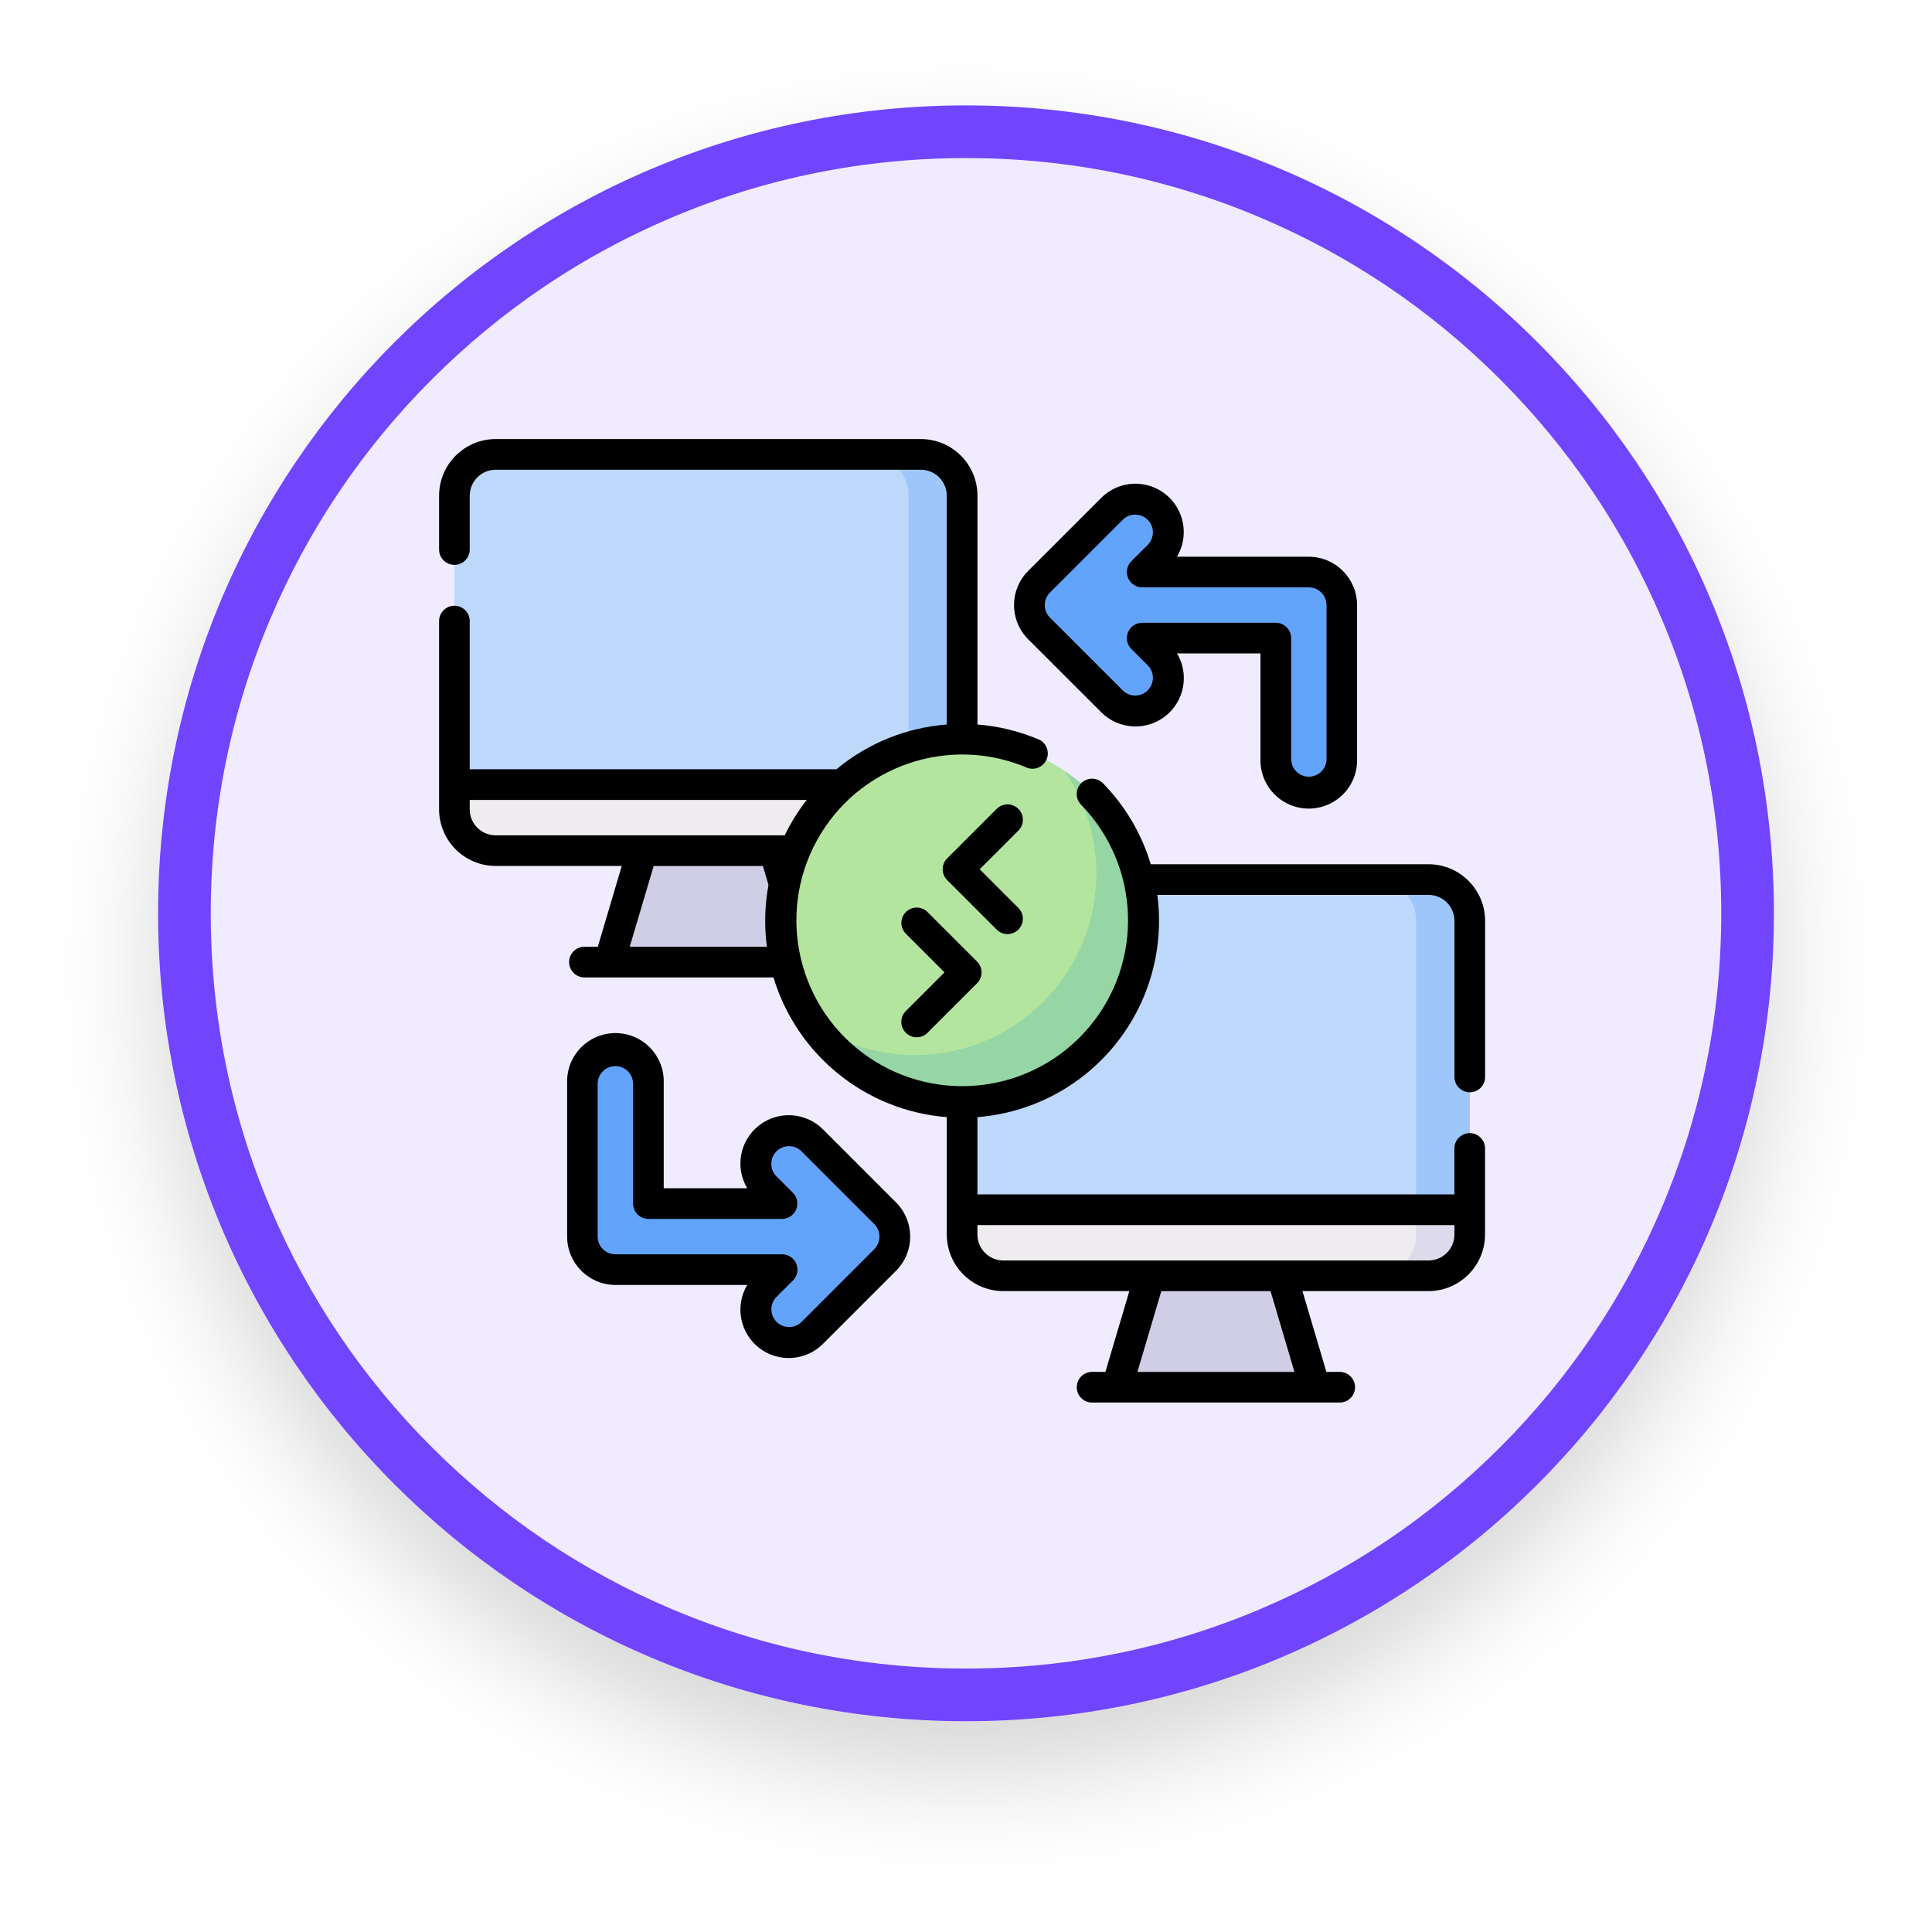
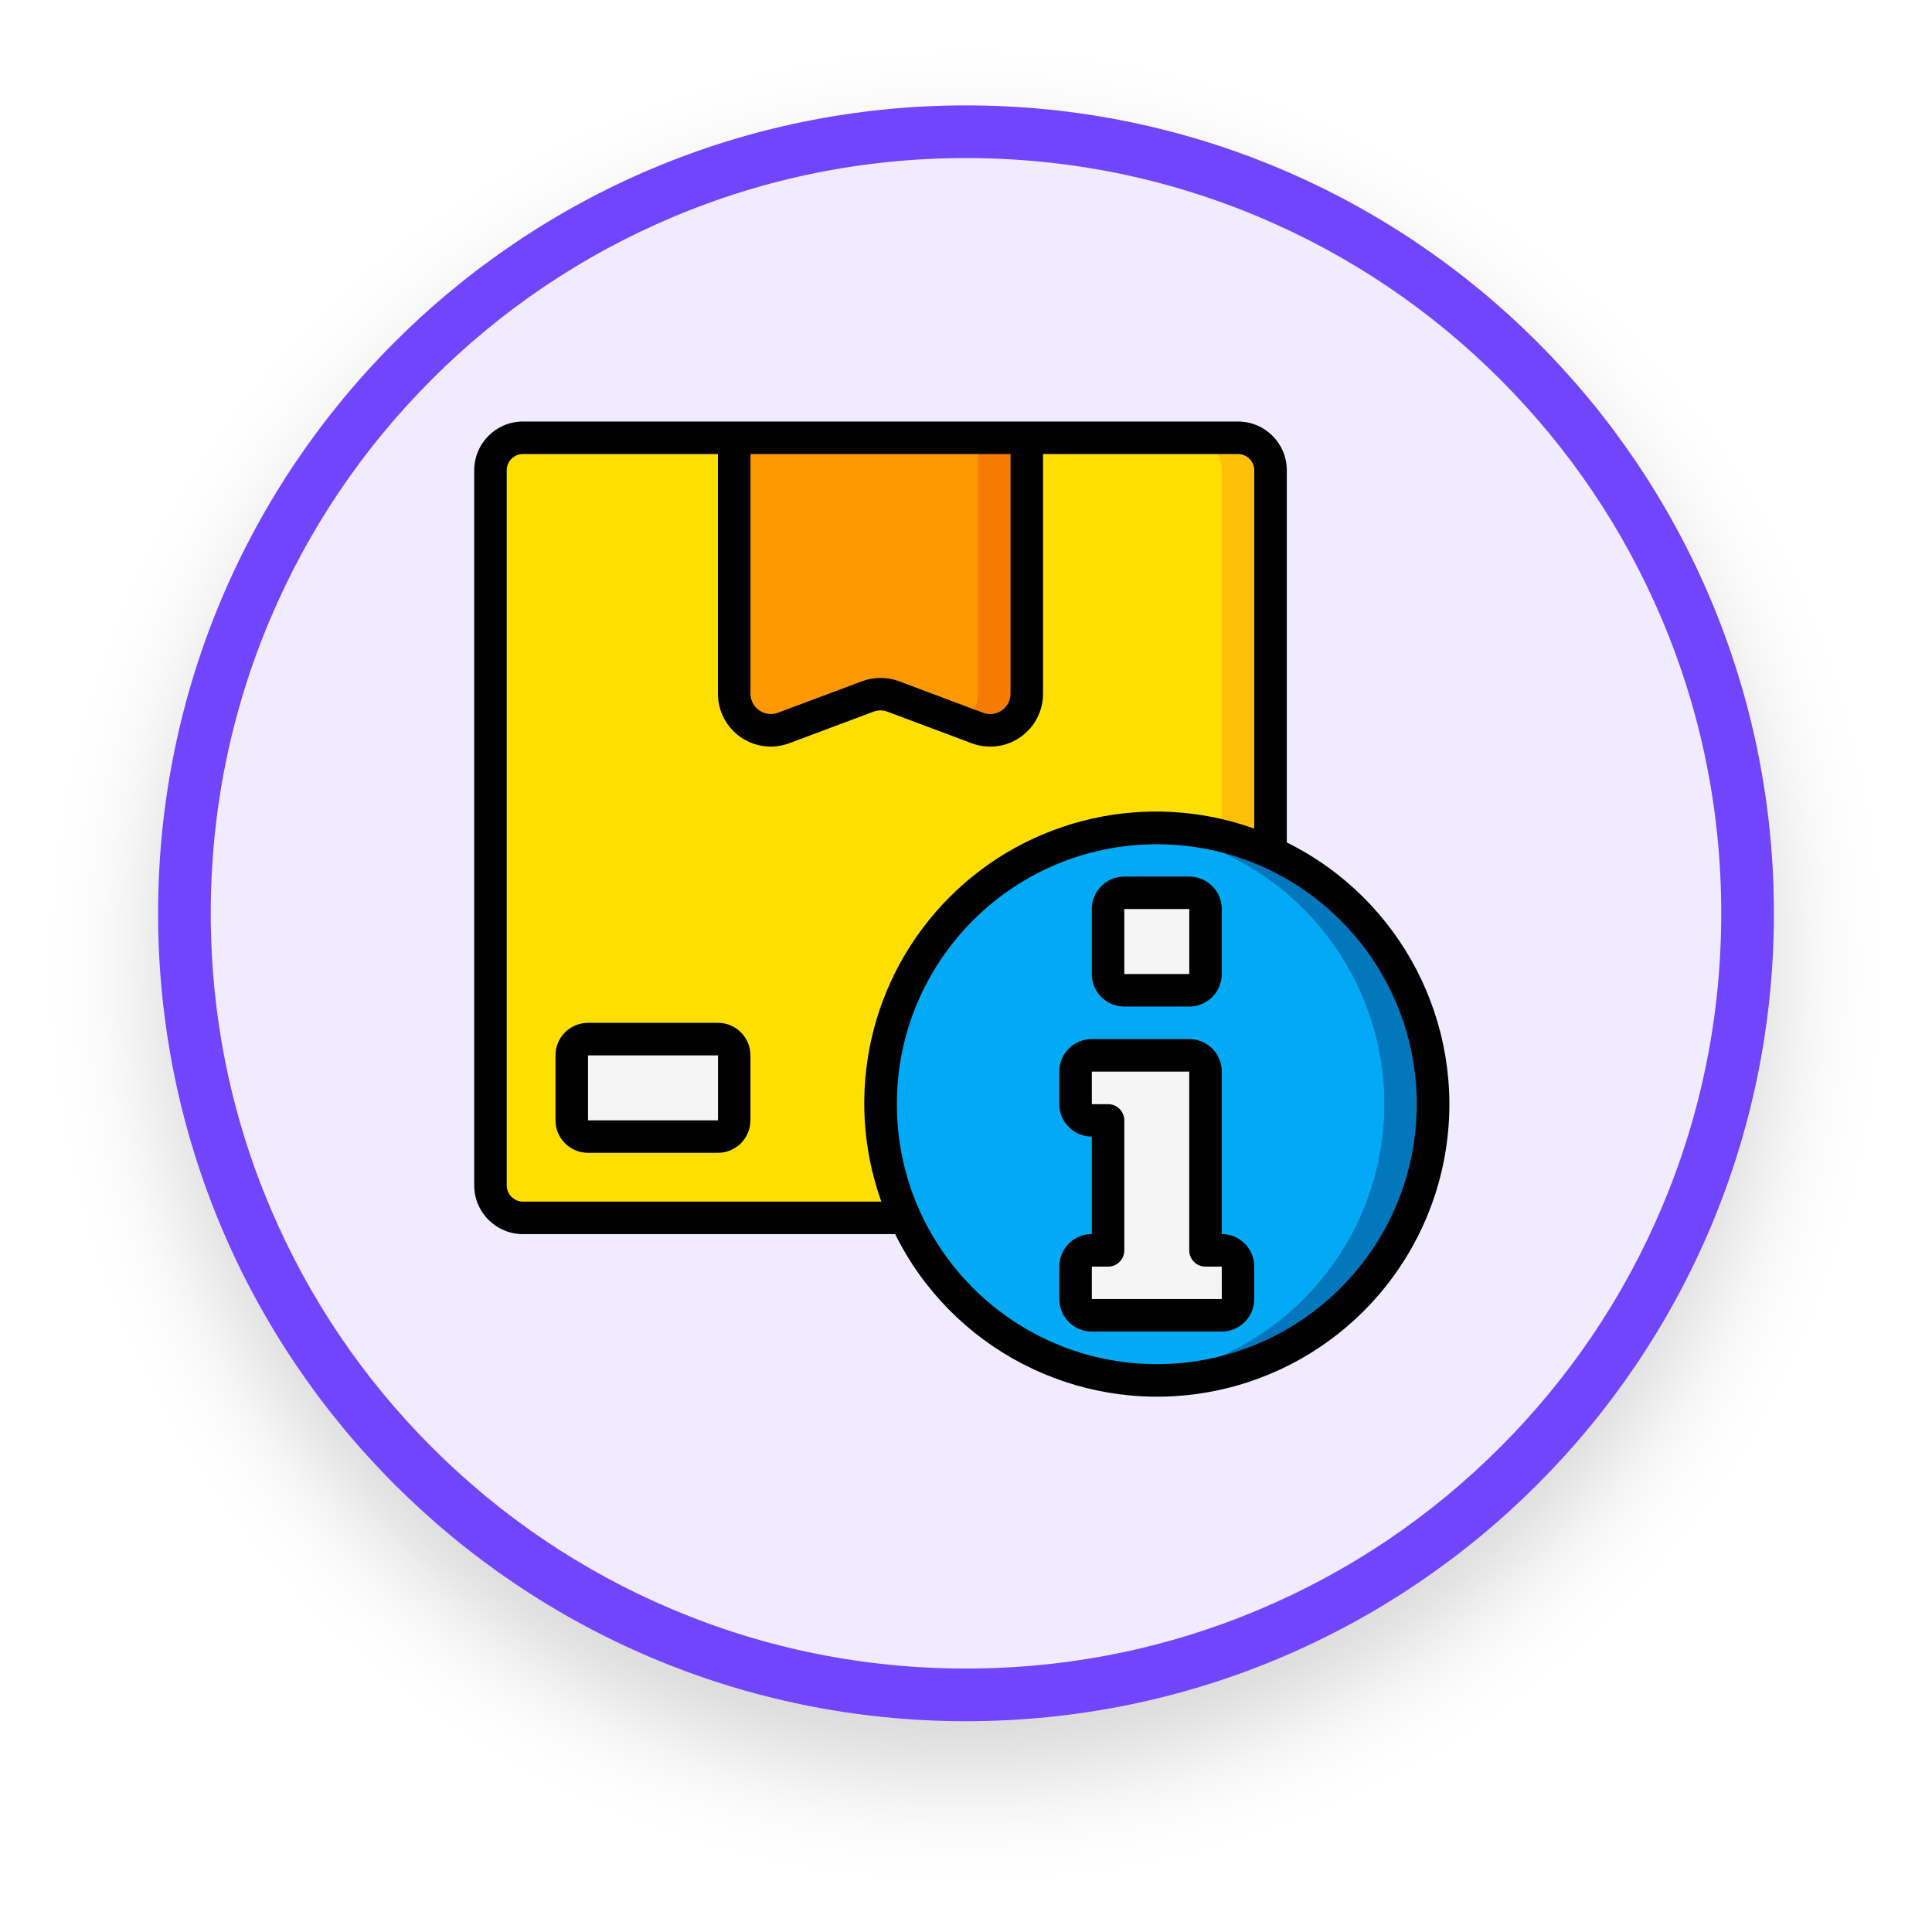
<svg xmlns="http://www.w3.org/2000/svg" width="110" height="110" viewBox="0 0 110 110">
  <defs>
    <filter id="Trazado_982547" x="0" y="0" width="110" height="110" filterUnits="userSpaceOnUse">
      <feOffset dy="3" input="SourceAlpha" />
      <feGaussianBlur stdDeviation="3" result="blur" />
      <feFlood flood-opacity="0.161" />
      <feComposite operator="in" in2="blur" />
      <feComposite in="SourceGraphic" />
    </filter>
  </defs>
-   <g id="Grupo_1162999" data-name="Grupo 1162999" transform="translate(-1042 -1437)">
-     <g id="Grupo_1161781" data-name="Grupo 1161781" transform="translate(242 -2901)">
-       <g id="Grupo_1157015" data-name="Grupo 1157015" transform="translate(0 3549)">
-         <g id="Grupo_1155792" data-name="Grupo 1155792" transform="translate(-1 -3894.666)">
-           <g id="Grupo_1154703" data-name="Grupo 1154703" transform="translate(0 1465.666)">
-             <g id="Grupo_1150789" data-name="Grupo 1150789" transform="translate(3 2320)">
-               <g id="Grupo_1154212" data-name="Grupo 1154212" transform="translate(-236 -5809)">
-                 <g id="Grupo_1152583" data-name="Grupo 1152583" transform="translate(1043 6713)">
-                   <g id="Grupo_1146973" data-name="Grupo 1146973" transform="translate(0 0)">
-                     <g id="Grupo_1146954" data-name="Grupo 1146954">
-                       <g transform="matrix(1, 0, 0, 1, -9, -6)" filter="url(#Trazado_982547)">
-                         <g id="Trazado_982547-2" data-name="Trazado 982547" transform="translate(9 6)" fill="#f0ebfe">
-                           <path d="M 46 90.5 C 39.992 90.5 34.164 89.324 28.679 87.003 C 23.38 84.762 18.621 81.553 14.534 77.466 C 10.446 73.379 7.238 68.62 4.996 63.321 C 2.676 57.836 1.5 52.008 1.5 46 C 1.5 39.992 2.676 34.164 4.996 28.679 C 7.238 23.38 10.446 18.621 14.534 14.534 C 18.621 10.446 23.38 7.238 28.679 4.996 C 34.164 2.676 39.992 1.5 46 1.5 C 52.008 1.5 57.836 2.676 63.321 4.996 C 68.62 7.238 73.379 10.446 77.466 14.534 C 81.554 18.621 84.762 23.38 87.004 28.679 C 89.324 34.164 90.5 39.992 90.5 46 C 90.5 52.008 89.324 57.836 87.004 63.321 C 84.762 68.62 81.554 73.379 77.466 77.466 C 73.379 81.553 68.62 84.762 63.321 87.003 C 57.836 89.324 52.008 90.5 46 90.5 Z" stroke="none" />
-                           <path d="M 46 3 C 40.194 3 34.563 4.136 29.263 6.378 C 24.143 8.544 19.544 11.644 15.594 15.594 C 11.644 19.544 8.544 24.143 6.378 29.263 C 4.136 34.563 3 40.194 3 46 C 3 51.806 4.136 57.437 6.378 62.737 C 8.544 67.857 11.644 72.455 15.594 76.405 C 19.544 80.355 24.143 83.456 29.263 85.622 C 34.563 87.863 40.194 89 46 89 C 51.806 89 57.437 87.863 62.737 85.622 C 67.857 83.456 72.456 80.355 76.406 76.405 C 80.356 72.455 83.456 67.857 85.622 62.737 C 87.864 57.437 89 51.806 89 46 C 89 40.194 87.864 34.563 85.622 29.263 C 83.456 24.143 80.356 19.544 76.406 15.594 C 72.456 11.644 67.857 8.544 62.737 6.378 C 57.437 4.136 51.806 3 46 3 M 46 -7.62939453125e-06 C 71.405 -7.62939453125e-06 92 20.595 92 46 C 92 71.405 71.405 92 46 92 C 20.595 92 0 71.405 0 46 C 0 20.595 20.595 -7.62939453125e-06 46 -7.62939453125e-06 Z" stroke="none" fill="#7145fe" />
+   <g id="Grupo_1164150" data-name="Grupo 1164150" transform="translate(-1079 -2521)">
+     <g id="Grupo_1163919" data-name="Grupo 1163919" transform="translate(279 -8103)">
+       <g id="Grupo_1162274" data-name="Grupo 1162274" transform="translate(0 6286)">
+         <g id="Grupo_1157015" data-name="Grupo 1157015" transform="translate(0 3549)">
+           <g id="Grupo_1155792" data-name="Grupo 1155792" transform="translate(-1 -3894.666)">
+             <g id="Grupo_1154703" data-name="Grupo 1154703" transform="translate(0 1465.666)">
+               <g id="Grupo_1150789" data-name="Grupo 1150789" transform="translate(3 2320)">
+                 <g id="Grupo_1154212" data-name="Grupo 1154212" transform="translate(-236 -5809)">
+                   <g id="Grupo_1152583" data-name="Grupo 1152583" transform="translate(1043 6713)">
+                     <g id="Grupo_1146973" data-name="Grupo 1146973" transform="translate(0 0)">
+                       <g id="Grupo_1146954" data-name="Grupo 1146954">
+                         <g transform="matrix(1, 0, 0, 1, -9, -6)" filter="url(#Trazado_982547)">
+                           <g id="Trazado_982547-2" data-name="Trazado 982547" transform="translate(9 6)" fill="#f0ebfe">
+                             <path d="M 46 90.5 C 39.992 90.5 34.164 89.324 28.679 87.003 C 23.38 84.762 18.621 81.553 14.534 77.466 C 10.446 73.379 7.238 68.62 4.996 63.321 C 2.676 57.836 1.5 52.008 1.5 46 C 1.5 39.992 2.676 34.164 4.996 28.679 C 7.238 23.38 10.446 18.621 14.534 14.534 C 18.621 10.446 23.38 7.238 28.679 4.996 C 34.164 2.676 39.992 1.5 46 1.5 C 52.008 1.5 57.836 2.676 63.321 4.996 C 68.62 7.238 73.379 10.446 77.466 14.534 C 81.554 18.621 84.762 23.38 87.004 28.679 C 89.324 34.164 90.5 39.992 90.5 46 C 90.5 52.008 89.324 57.836 87.004 63.321 C 84.762 68.62 81.554 73.379 77.466 77.466 C 73.379 81.553 68.62 84.762 63.321 87.003 C 57.836 89.324 52.008 90.5 46 90.5 Z" stroke="none" />
+                             <path d="M 46 3 C 40.194 3 34.563 4.136 29.263 6.378 C 24.143 8.544 19.544 11.644 15.594 15.594 C 11.644 19.544 8.544 24.143 6.378 29.263 C 4.136 34.563 3 40.194 3 46 C 3 51.806 4.136 57.437 6.378 62.737 C 8.544 67.857 11.644 72.455 15.594 76.405 C 19.544 80.355 24.143 83.456 29.263 85.622 C 34.563 87.863 40.194 89 46 89 C 51.806 89 57.437 87.863 62.737 85.622 C 67.857 83.456 72.456 80.355 76.406 76.405 C 80.356 72.455 83.456 67.857 85.622 62.737 C 87.864 57.437 89 51.806 89 46 C 89 40.194 87.864 34.563 85.622 29.263 C 83.456 24.143 80.356 19.544 76.406 15.594 C 72.456 11.644 67.857 8.544 62.737 6.378 C 57.437 4.136 51.806 3 46 3 M 46 -7.62939453125e-06 C 71.405 -7.62939453125e-06 92 20.595 92 46 C 92 71.405 71.405 92 46 92 C 20.595 92 0 71.405 0 46 C 0 20.595 20.595 -7.62939453125e-06 46 -7.62939453125e-06 Z" stroke="none" fill="#7145fe" />
+                           </g>
                        </g>
                      </g>
                    </g>
                  </g>
                </g>
              </g>
            </g>
          </g>
        </g>
      </g>
    </g>
-     <g id="acceso-remoto" transform="translate(1067 1441.798)">
-       <g id="Grupo_1162995" data-name="Grupo 1162995" transform="translate(0.872 21.075)">
-         <g id="Grupo_1162985" data-name="Grupo 1162985" transform="translate(0 0)">
-           <g id="Grupo_1162980" data-name="Grupo 1162980">
-             <path id="Trazado_997386" data-name="Trazado 997386" d="M36.406,46.506H7.5V30.055A2.35,2.35,0,0,1,9.85,27.7H34.056a2.35,2.35,0,0,1,2.35,2.35Z" transform="translate(-7.5 -27.705)" fill="#bed8fb" />
-           </g>
-           <g id="Grupo_1162981" data-name="Grupo 1162981" transform="translate(0 18.801)">
-             <path id="Trazado_997387" data-name="Trazado 997387" d="M34.056,193.091H9.85a2.35,2.35,0,0,1-2.35-2.35v-1.41H36.406v1.41A2.35,2.35,0,0,1,34.056,193.091Z" transform="translate(-7.5 -189.331)" fill="#efecef" />
-           </g>
-           <g id="Grupo_1162982" data-name="Grupo 1162982" transform="translate(23.501)">
-             <path id="Trazado_997388" data-name="Trazado 997388" d="M212.588,27.7h-3.055a2.35,2.35,0,0,1,2.35,2.35v16.45h3.055V30.055a2.35,2.35,0,0,0-2.35-2.35Z" transform="translate(-209.533 -27.705)" fill="#9dc6fb" />
-           </g>
-           <g id="Grupo_1162983" data-name="Grupo 1162983" transform="translate(23.501 18.801)">
-             <path id="Trazado_997389" data-name="Trazado 997389" d="M211.883,189.331v1.41a2.35,2.35,0,0,1-2.35,2.35h3.055a2.35,2.35,0,0,0,2.35-2.35v-1.41Z" transform="translate(-209.533 -189.331)" fill="#dddaec" />
-           </g>
-           <g id="Grupo_1162984" data-name="Grupo 1162984" transform="translate(8.813 22.561)">
-             <path id="Trazado_997390" data-name="Trazado 997390" d="M94.542,228l-1.88-6.345h-7.52L83.262,228Z" transform="translate(-83.262 -221.656)" fill="#d0cee7" />
-           </g>
-         </g>
-         <g id="Grupo_1162991" data-name="Grupo 1162991" transform="translate(28.906 24.206)">
-           <g id="Grupo_1162986" data-name="Grupo 1162986">
-             <path id="Trazado_997391" data-name="Trazado 997391" d="M284.906,254.6H256v-16.45a2.35,2.35,0,0,1,2.35-2.35h24.206a2.35,2.35,0,0,1,2.35,2.35Z" transform="translate(-256 -235.798)" fill="#bed8fb" />
-           </g>
-           <g id="Grupo_1162987" data-name="Grupo 1162987" transform="translate(0 18.801)">
-             <path id="Trazado_997392" data-name="Trazado 997392" d="M282.556,401.184H258.35a2.35,2.35,0,0,1-2.35-2.35v-1.41h28.906v1.41A2.35,2.35,0,0,1,282.556,401.184Z" transform="translate(-256 -397.424)" fill="#efecef" />
-           </g>
-           <g id="Grupo_1162988" data-name="Grupo 1162988" transform="translate(23.501)">
-             <path id="Trazado_997393" data-name="Trazado 997393" d="M461.088,235.8h-3.055a2.35,2.35,0,0,1,2.35,2.35V254.6h3.055v-16.45A2.35,2.35,0,0,0,461.088,235.8Z" transform="translate(-458.033 -235.798)" fill="#9dc6fb" />
-           </g>
-           <g id="Grupo_1162989" data-name="Grupo 1162989" transform="translate(23.501 18.801)">
-             <path id="Trazado_997394" data-name="Trazado 997394" d="M460.383,397.424v1.41a2.35,2.35,0,0,1-2.35,2.35h3.055a2.35,2.35,0,0,0,2.35-2.35v-1.41Z" transform="translate(-458.033 -397.424)" fill="#dddaec" />
-           </g>
-           <g id="Grupo_1162990" data-name="Grupo 1162990" transform="translate(8.813 22.561)">
-             <path id="Trazado_997395" data-name="Trazado 997395" d="M343.042,436.094l-1.88-6.345h-7.52l-1.88,6.345Z" transform="translate(-331.762 -429.749)" fill="#d0cee7" />
-           </g>
-         </g>
-         <g id="Grupo_1162994" data-name="Grupo 1162994" transform="translate(18.566 16.215)">
-           <g id="Grupo_1162992" data-name="Grupo 1162992">
-             <circle id="Elipse_12223" data-name="Elipse 12223" cx="10.34" cy="10.34" r="10.34" fill="#b3e59f" />
-           </g>
-           <g id="Grupo_1162993" data-name="Grupo 1162993" transform="translate(1.806 1.806)">
-             <path id="Trazado_997396" data-name="Trazado 997396" d="M197,182.633A10.335,10.335,0,0,1,182.632,197,10.337,10.337,0,1,0,197,182.633Z" transform="translate(-182.632 -182.633)" fill="#95d6a4" />
-           </g>
+     <g id="parcela" transform="translate(1106 2545)">
+       <g id="Icons" transform="translate(0.925 0.925)">
+         <path id="Trazado_999236" data-name="Trazado 999236" d="M45.415,2.851V24.6A15.73,15.73,0,0,0,24.6,45.415H2.851A1.856,1.856,0,0,1,1,43.564V2.851A1.856,1.856,0,0,1,2.851,1H43.564a1.856,1.856,0,0,1,1.851,1.851Z" transform="translate(-1 -1)" fill="#ffdf00" />
+         <path id="Trazado_999237" data-name="Trazado 999237" d="M46.776,1H44a1.856,1.856,0,0,1,1.851,1.851V23.662a15.515,15.515,0,0,1,2.776.943V2.851A1.856,1.856,0,0,0,46.776,1Z" transform="translate(-4.212 -1)" fill="#fec108" />
+         <path id="Trazado_999238" data-name="Trazado 999238" d="M29.843,17.521l-4.784-1.794a2.082,2.082,0,0,0-1.462,0l-4.784,1.794A2.082,2.082,0,0,1,16,15.572V1H32.656V15.572a2.082,2.082,0,0,1-2.813,1.95Z" transform="translate(-2.12 -1)" fill="#ff9801" />
+         <path id="Trazado_999239" data-name="Trazado 999239" d="M30.933,1V15.572a2.06,2.06,0,0,1-.833,1.653l.792.3a2.082,2.082,0,0,0,2.817-1.95V1Z" transform="translate(-3.174 -1)" fill="#f57c00" />
+         <rect id="Rectángulo_412310" data-name="Rectángulo 412310" width="9" height="6" rx="1" transform="translate(5.075 34.075)" fill="#f5f5f5" />
+         <path id="Trazado_999240" data-name="Trazado 999240" d="M56.46,40.73A15.735,15.735,0,1,1,47.207,26.4,15.735,15.735,0,0,1,56.46,40.73Z" transform="translate(-2.792 -2.793)" fill="#02a9f4" />
+         <path id="Trazado_999241" data-name="Trazado 999241" d="M48.362,26.4A15.587,15.587,0,0,0,41.884,25c-.484,0-.96.03-1.432.072A15.529,15.529,0,0,1,45.586,26.4a15.723,15.723,0,0,1-5.11,29.994c.463.042.934.069,1.409.069A15.73,15.73,0,0,0,48.362,26.4Z" transform="translate(-3.947 -2.793)" fill="#0377bc" />
+         <g id="Grupo_1164149" data-name="Grupo 1164149" transform="translate(33.311 25.909)">
+           <path id="Trazado_999242" data-name="Trazado 999242" d="M46.253,51.029V52.88a.925.925,0,0,1-.925.925h-7.4A.925.925,0,0,1,37,52.88V51.029a.925.925,0,0,1,.925-.925h.925V42.7h-.925A.925.925,0,0,1,37,41.776V39.925A.925.925,0,0,1,37.925,39h5.552a.925.925,0,0,1,.925.925V50.1h.925A.925.925,0,0,1,46.253,51.029Z" transform="translate(-37 -29.747)" fill="#f5f5f5" />
+           <rect id="Rectángulo_412311" data-name="Rectángulo 412311" width="6" height="5" rx="1" transform="translate(1.764 0.167)" fill="#f5f5f5" />
        </g>
      </g>
-       <g id="Grupo_1162996" data-name="Grupo 1162996" transform="translate(33.611 23.611)">
-         <path id="Trazado_997397" data-name="Trazado 997397" d="M289.5,54.224l4.161-4.161a1.88,1.88,0,0,1,2.659,2.659l-.952.952h9.489a1.88,1.88,0,0,1,1.88,1.88v8.731a1.88,1.88,0,0,1-3.76,0V57.433h-7.609l.952.952a1.88,1.88,0,0,1-2.659,2.659L289.5,56.883A1.88,1.88,0,0,1,289.5,54.224Z" transform="translate(-288.949 -49.512)" fill="#62a4fb" />
-       </g>
-       <g id="Grupo_1162997" data-name="Grupo 1162997" transform="translate(8.158 54.997)">
-         <path id="Trazado_997398" data-name="Trazado 997398" d="M87.367,331.271l-4.161,4.161a1.88,1.88,0,1,1-2.659-2.659l.952-.952H72.01a1.88,1.88,0,0,1-1.88-1.88V321.21a1.88,1.88,0,1,1,3.76,0v6.851H81.5l-.952-.952a1.88,1.88,0,1,1,2.659-2.659l4.161,4.161A1.88,1.88,0,0,1,87.367,331.271Z" transform="translate(-70.13 -319.33)" fill="#62a4fb" />
-       </g>
-       <g id="Grupo_1162998" data-name="Grupo 1162998" transform="translate(0 20.202)">
-         <path id="Trazado_997399" data-name="Trazado 997399" d="M58.684,57.392a.872.872,0,0,0,.872-.872V47.63a3.226,3.226,0,0,0-3.222-3.222H40.52A11.176,11.176,0,0,0,37.8,39.8a.872.872,0,0,0-1.248,1.219,9.441,9.441,0,1,1-3.061-2.1.872.872,0,0,0,.686-1.6,11.1,11.1,0,0,0-3.524-.865V23.425A3.226,3.226,0,0,0,27.428,20.2H3.222A3.226,3.226,0,0,0,0,23.425V26.49a.872.872,0,0,0,1.745,0V23.425a1.48,1.48,0,0,1,1.477-1.478H27.428a1.48,1.48,0,0,1,1.477,1.478V36.452A11.161,11.161,0,0,0,22.625,39H1.745V30.562a.872.872,0,0,0-1.745,0V41.285a3.226,3.226,0,0,0,3.222,3.222H10.4l-1.363,4.6H8.275a.872.872,0,0,0,0,1.745H19.039a11.238,11.238,0,0,0,9.867,7.956v6.682a3.226,3.226,0,0,0,3.222,3.222H39.3l-1.363,4.6h-.759a.872.872,0,1,0,0,1.745h14.1a.872.872,0,1,0,0-1.745h-.759l-1.363-4.6h7.174a3.226,3.226,0,0,0,3.222-3.222v-4.9a.872.872,0,0,0-1.745,0v2.617H30.651v-4.4A11.215,11.215,0,0,0,40.893,46.153H56.334a1.479,1.479,0,0,1,1.477,1.477V56.52a.872.872,0,0,0,.872.872ZM1.745,41.285v-.538H20.933a11.242,11.242,0,0,0-1.255,2.015H3.222a1.479,1.479,0,0,1-1.478-1.478Zm9.109,7.823,1.363-4.6h6.218l.319,1.077a11.246,11.246,0,0,0-.09,3.523ZM48.7,73.314H39.759l1.363-4.6H47.34Zm9.109-7.823a1.479,1.479,0,0,1-1.478,1.478H32.128a1.479,1.479,0,0,1-1.478-1.478v-.538H57.812Z" transform="translate(0 -20.202)" />
-         <path id="Trazado_997400" data-name="Trazado 997400" d="M250.789,199.259a.873.873,0,0,0-1.234,0l-2.82,2.82a.872.872,0,0,0,0,1.234l2.82,2.82a.872.872,0,1,0,1.234-1.234l-2.2-2.2,2.2-2.2A.873.873,0,0,0,250.789,199.259Z" transform="translate(-217.808 -178.206)" />
-         <path id="Trazado_997401" data-name="Trazado 997401" d="M226.532,256.641a.872.872,0,0,0,1.234,0l2.82-2.82a.872.872,0,0,0,0-1.234l-2.82-2.82A.872.872,0,0,0,226.532,251l2.2,2.2-2.2,2.2A.873.873,0,0,0,226.532,256.641Z" transform="translate(-199.956 -222.838)" />
-         <path id="Trazado_997402" data-name="Trazado 997402" d="M286.417,55.033a2.753,2.753,0,0,0,4.311-3.355h4.749v5.979a2.752,2.752,0,1,0,5.5,0V48.926a2.756,2.756,0,0,0-2.753-2.753h-7.5a2.753,2.753,0,0,0-4.311-3.355l-4.161,4.161a2.752,2.752,0,0,0,0,3.893Zm-2.927-6.82,4.161-4.161a1.008,1.008,0,0,1,1.425,1.425l-.952.952a.873.873,0,0,0,.617,1.489h9.489a1.009,1.009,0,0,1,1.008,1.008v8.731a1.008,1.008,0,1,1-2.015,0V50.806a.872.872,0,0,0-.872-.872h-7.609a.872.872,0,0,0-.617,1.489l.952.952a1.008,1.008,0,0,1-1.425,1.425l-4.161-4.161a1.008,1.008,0,0,1,0-1.425Z" transform="translate(-248.711 -39.475)" />
-         <path id="Trazado_997403" data-name="Trazado 997403" d="M77.2,317.207a2.753,2.753,0,0,0-4.312,3.355H68.135v-5.979a2.752,2.752,0,1,0-5.5,0v8.731a2.756,2.756,0,0,0,2.753,2.753h7.5a2.753,2.753,0,0,0,4.312,3.355l4.161-4.161a2.752,2.752,0,0,0,0-3.893Zm2.927,6.82h0l-4.161,4.161a1.008,1.008,0,0,1-1.425-1.425l.952-.952a.872.872,0,0,0-.617-1.489H65.382a1.009,1.009,0,0,1-1.008-1.008v-8.731a1.008,1.008,0,0,1,2.015,0v6.851a.872.872,0,0,0,.872.872h7.609a.872.872,0,0,0,.617-1.489l-.952-.952a1.008,1.008,0,0,1,1.425-1.425l4.161,4.161a1.008,1.008,0,0,1,0,1.425Z" transform="translate(-55.345 -277.907)" />
+       <g id="Icons_copy" data-name="Icons copy">
+         <path id="Trazado_999243" data-name="Trazado 999243" d="M14.253,37h-7.4A1.851,1.851,0,0,0,5,38.851v3.7A1.851,1.851,0,0,0,6.851,44.4h7.4A1.851,1.851,0,0,0,16.1,42.552v-3.7A1.851,1.851,0,0,0,14.253,37Zm-7.4,5.552v-3.7h7.4v3.7Z" transform="translate(-0.373 -2.764)" />
+         <path id="Trazado_999244" data-name="Trazado 999244" d="M46.265,23.966V2.776A2.776,2.776,0,0,0,43.49,0H2.776A2.776,2.776,0,0,0,0,2.776V43.49a2.776,2.776,0,0,0,2.776,2.776h21.19a16.642,16.642,0,1,0,22.3-22.3ZM30.535,1.851V15.5a1.157,1.157,0,0,1-1.563,1.083l-4.783-1.794a3.008,3.008,0,0,0-2.112,0L17.293,16.58A1.157,1.157,0,0,1,15.73,15.5V1.851ZM2.776,44.415a.925.925,0,0,1-.925-.925V2.776a.925.925,0,0,1,.925-.925h11.1V15.5a3.007,3.007,0,0,0,4.063,2.816l4.785-1.793a1.135,1.135,0,0,1,.811,0l4.784,1.793A3.007,3.007,0,0,0,32.386,15.5V1.851h11.1a.925.925,0,0,1,.925.925v20.4A16.61,16.61,0,0,0,23.179,44.415Zm36.087,9.253a14.8,14.8,0,1,1,14.8-14.8A14.8,14.8,0,0,1,38.863,53.668Z" />
+         <path id="Trazado_999245" data-name="Trazado 999245" d="M45.253,49.1V39.851A1.851,1.851,0,0,0,43.4,38H37.851A1.851,1.851,0,0,0,36,39.851V41.7a1.851,1.851,0,0,0,1.851,1.851V49.1A1.851,1.851,0,0,0,36,50.954V52.8a1.851,1.851,0,0,0,1.851,1.851h7.4A1.851,1.851,0,0,0,47.1,52.8V50.954A1.851,1.851,0,0,0,45.253,49.1Zm0,3.7h-7.4V50.954h.925a.925.925,0,0,0,.925-.925v-7.4a.925.925,0,0,0-.925-.925h-.925V39.851H43.4V50.029a.925.925,0,0,0,.925.925h.925Z" transform="translate(-2.689 -2.838)" />
+         <path id="Trazado_999246" data-name="Trazado 999246" d="M39.851,35.4h3.7A1.851,1.851,0,0,0,45.4,33.552v-3.7A1.851,1.851,0,0,0,43.552,28h-3.7A1.851,1.851,0,0,0,38,29.851v3.7A1.851,1.851,0,0,0,39.851,35.4Zm0-5.552h3.7v3.7h-3.7Z" transform="translate(-2.838 -2.091)" />
      </g>
    </g>
  </g>
</svg>
